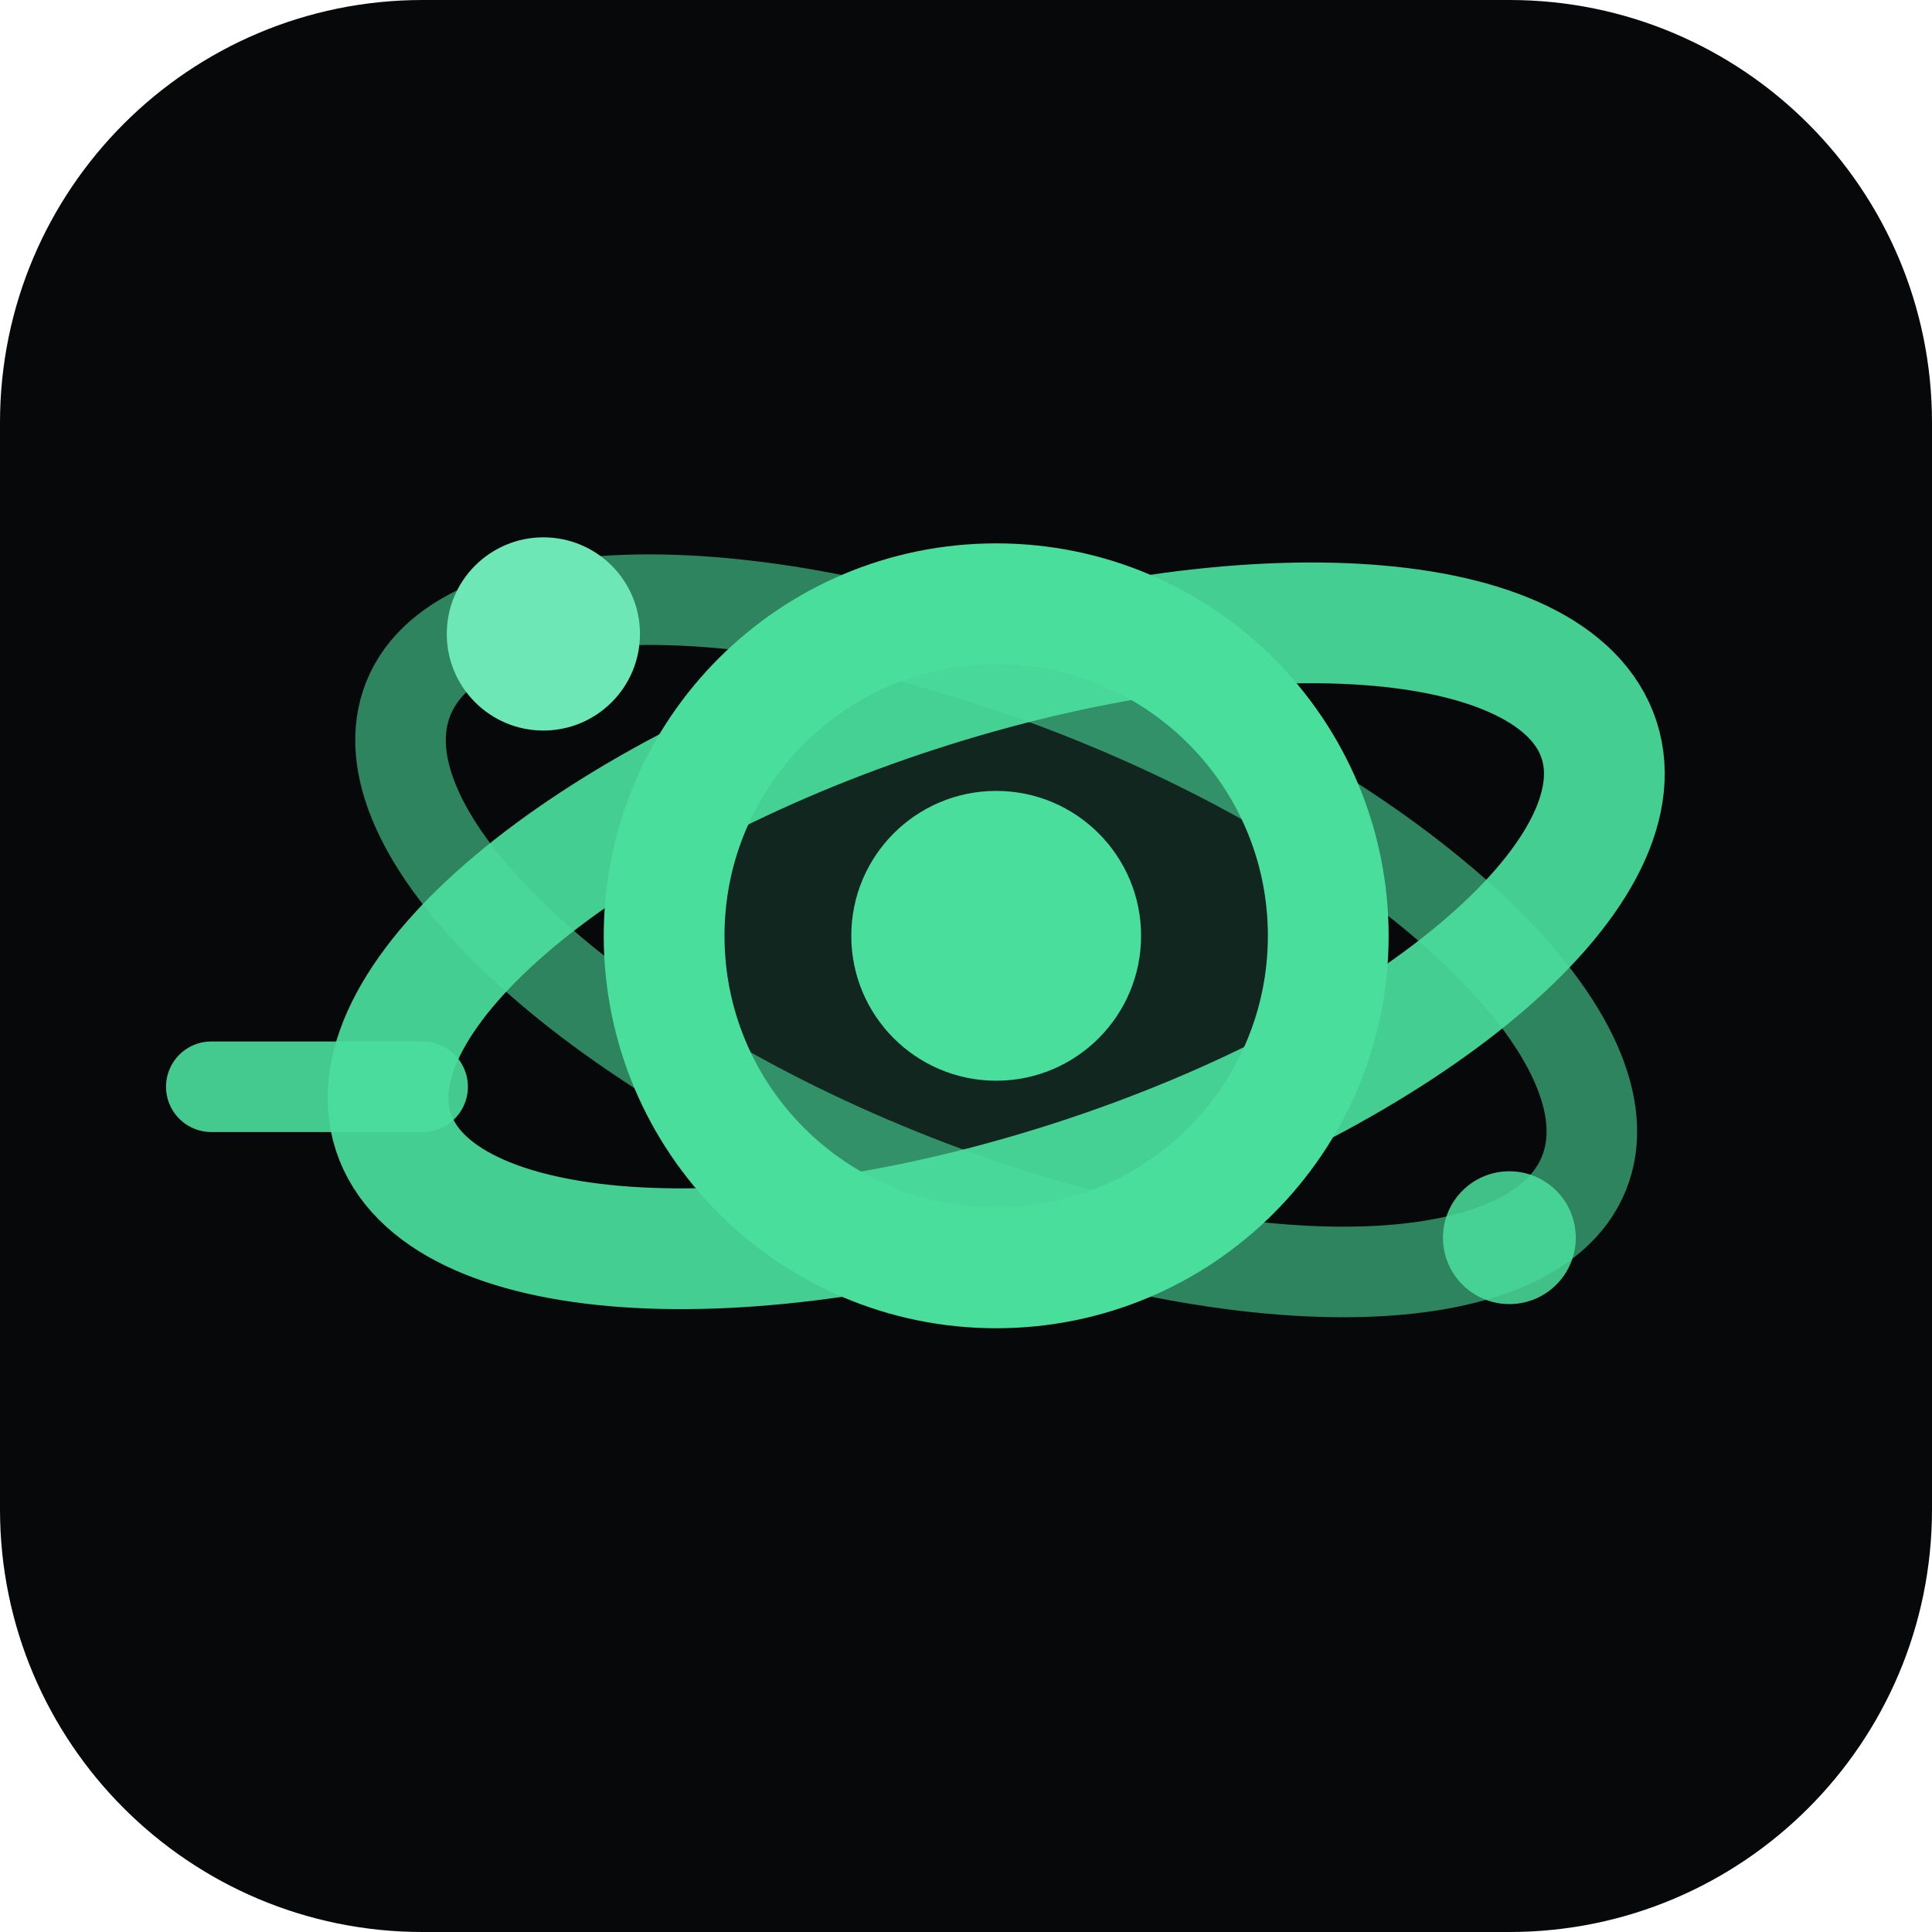
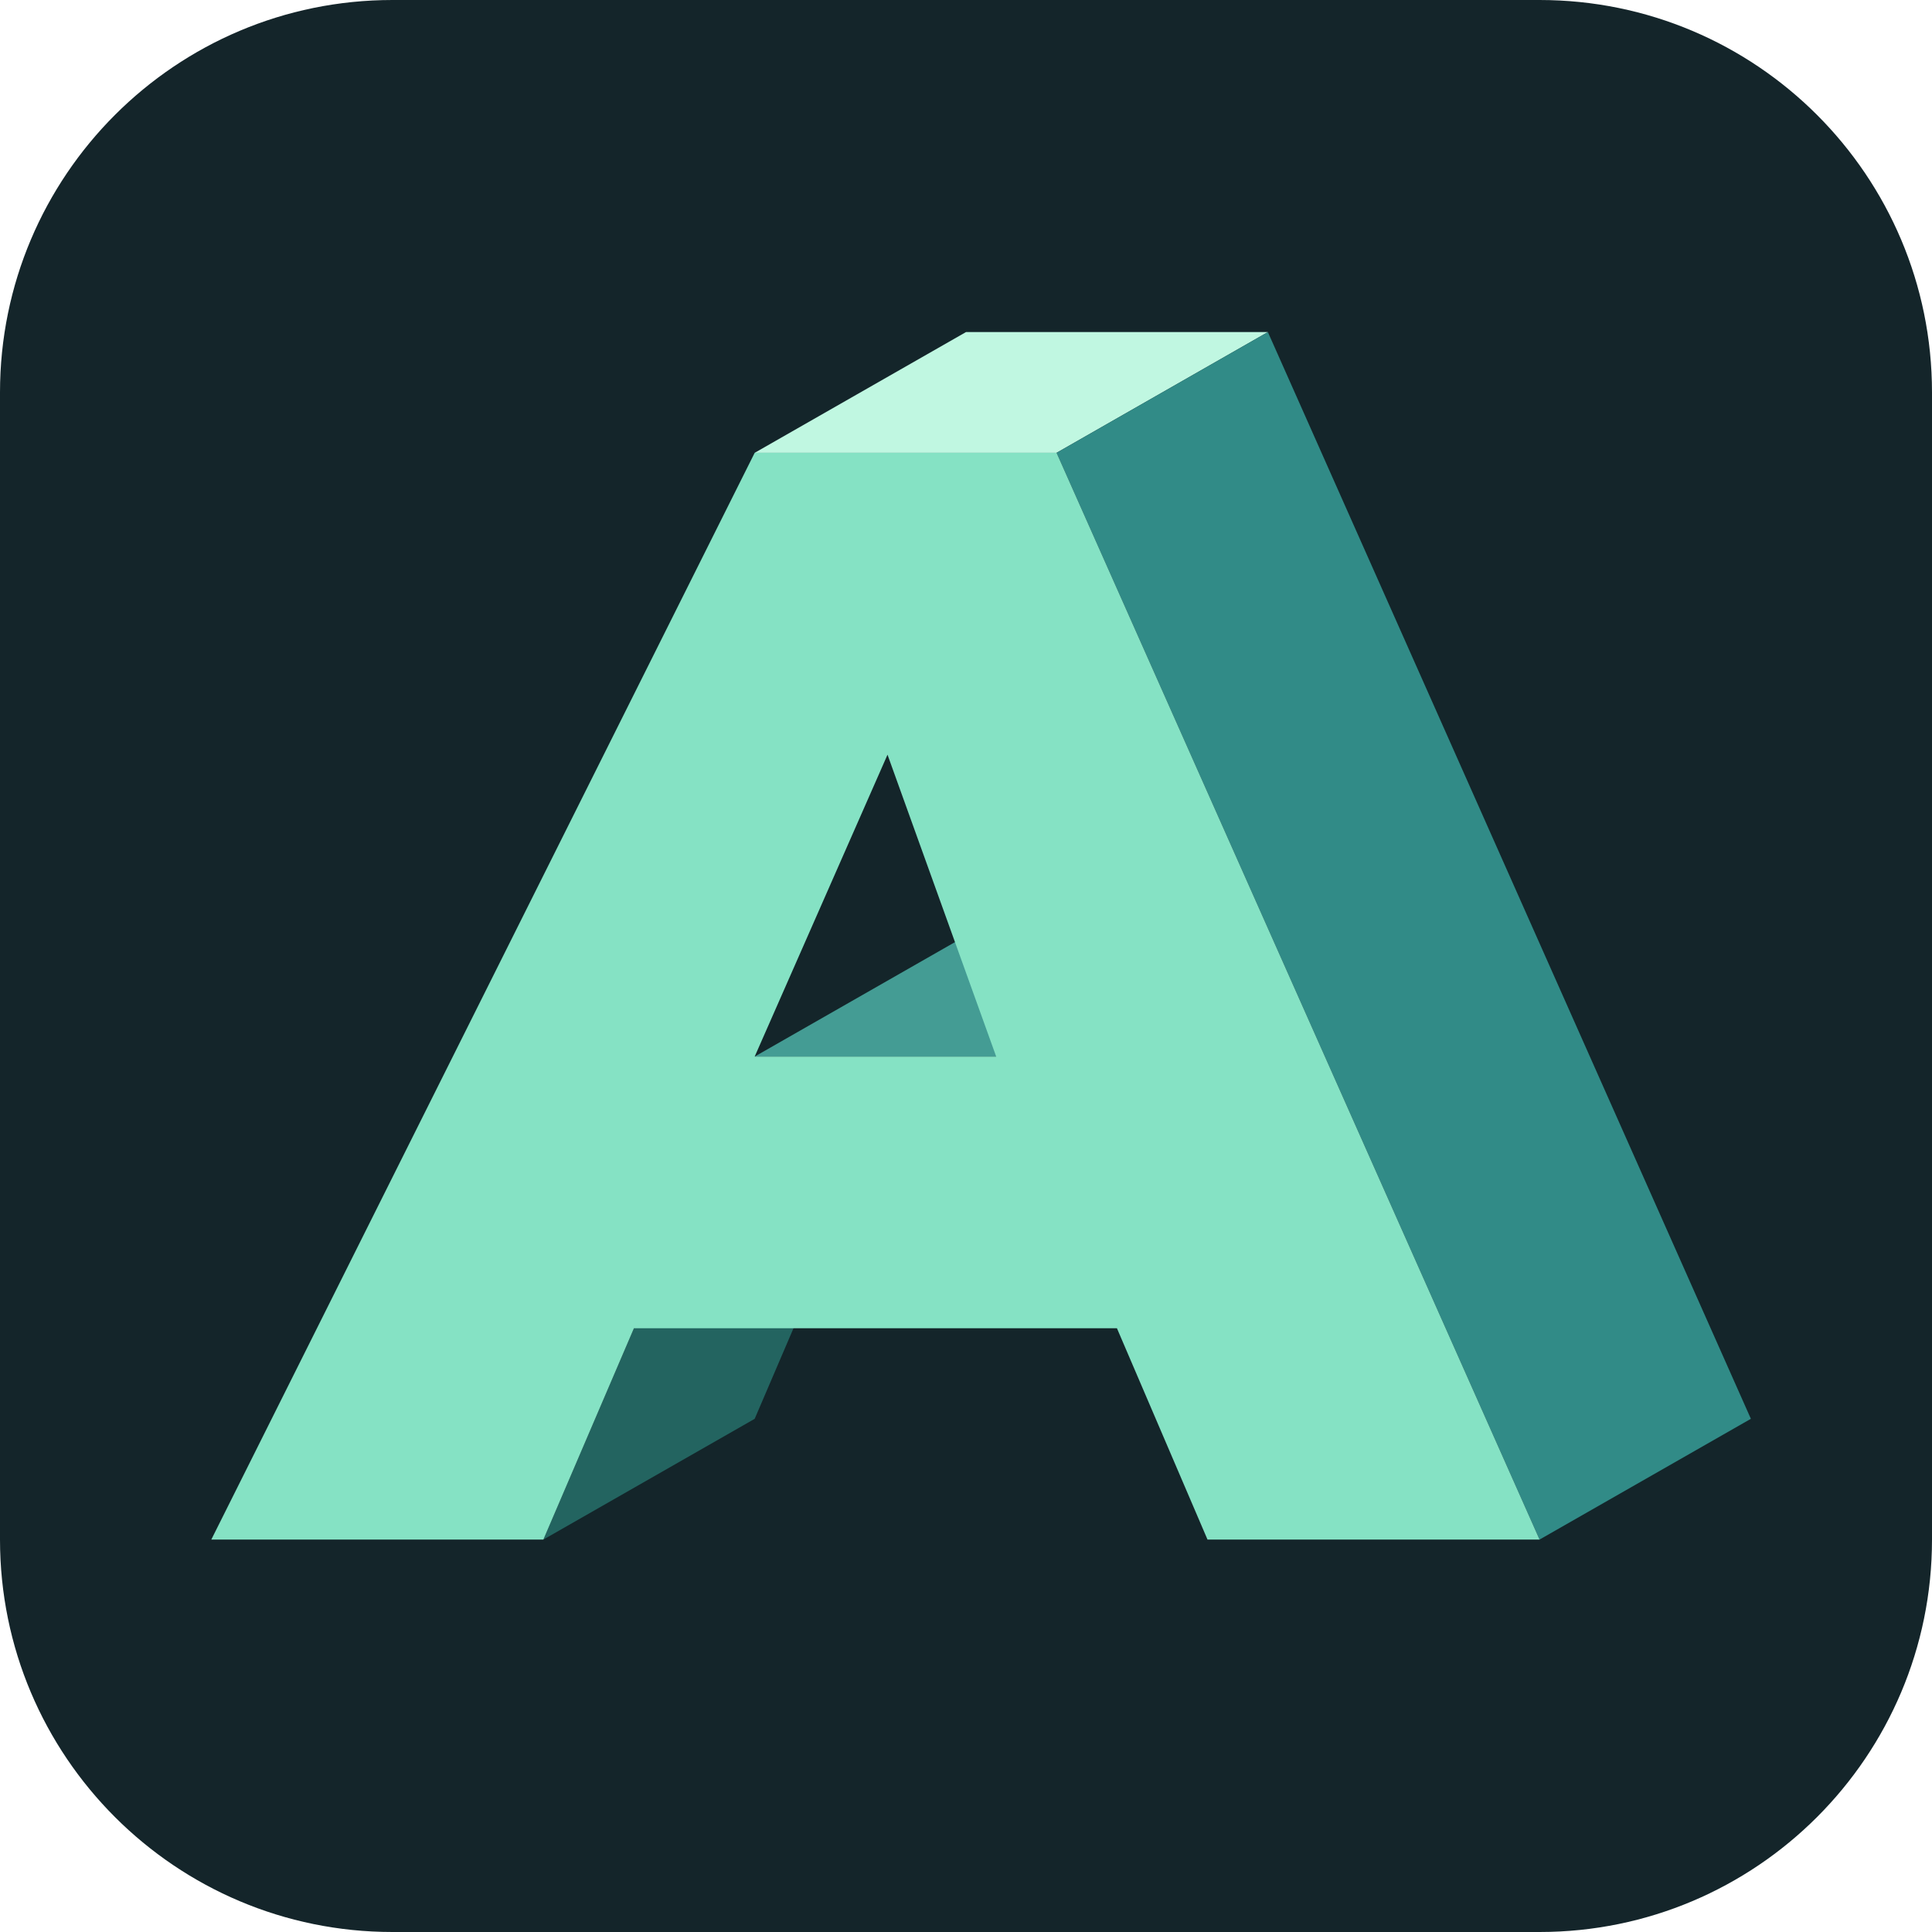
<svg xmlns="http://www.w3.org/2000/svg" viewBox="0 0 64 64" role="img" aria-label="Aura3D">
-   <rect width="64" height="64" rx="14" fill="#07080a" />
-   <g fill="none" stroke="#4ade9d" stroke-linecap="round" stroke-linejoin="round">
-     <ellipse cx="33" cy="31" rx="21" ry="8.5" stroke-width="4" opacity="0.92" transform="rotate(-18 33 31)" />
-     <ellipse cx="33" cy="31" rx="21" ry="8.5" stroke-width="3" opacity="0.58" transform="rotate(22 33 31)" />
-     <circle cx="33" cy="31" r="11" stroke-width="4" fill="rgba(74,222,157,0.14)" />
-   </g>
-   <circle cx="33" cy="31" r="4.8" fill="#4ade9d" />
-   <circle cx="18" cy="21" r="3.2" fill="#6ee7b7" />
-   <circle cx="50" cy="41" r="2.2" fill="#4ade9d" opacity="0.86" />
-   <path d="M7 36h7" stroke="#4ade9d" stroke-width="3" stroke-linecap="round" opacity="0.9" />
+   <rect width="64" height="64" rx="13" fill="#14252a" />
+   <path fill="#c0f7e1" d="m25 15 7-4h10l-7 4z" />
+   <path fill="#318b87" d="m35 15 7-4 16 36-7 4z" />
+   <path fill="#236460" d="m18 51 7-4 3-7-7 4z" />
+   <path fill="#449c94" d="m25 35 7-4h8l-7 4z" />
+   <path fill="#85e2c4" fill-rule="evenodd" d="M7 51 25 15h10l16 36H40l-3-7H21l-3 7zm18-16h8l-3.6-10z" />
</svg>
